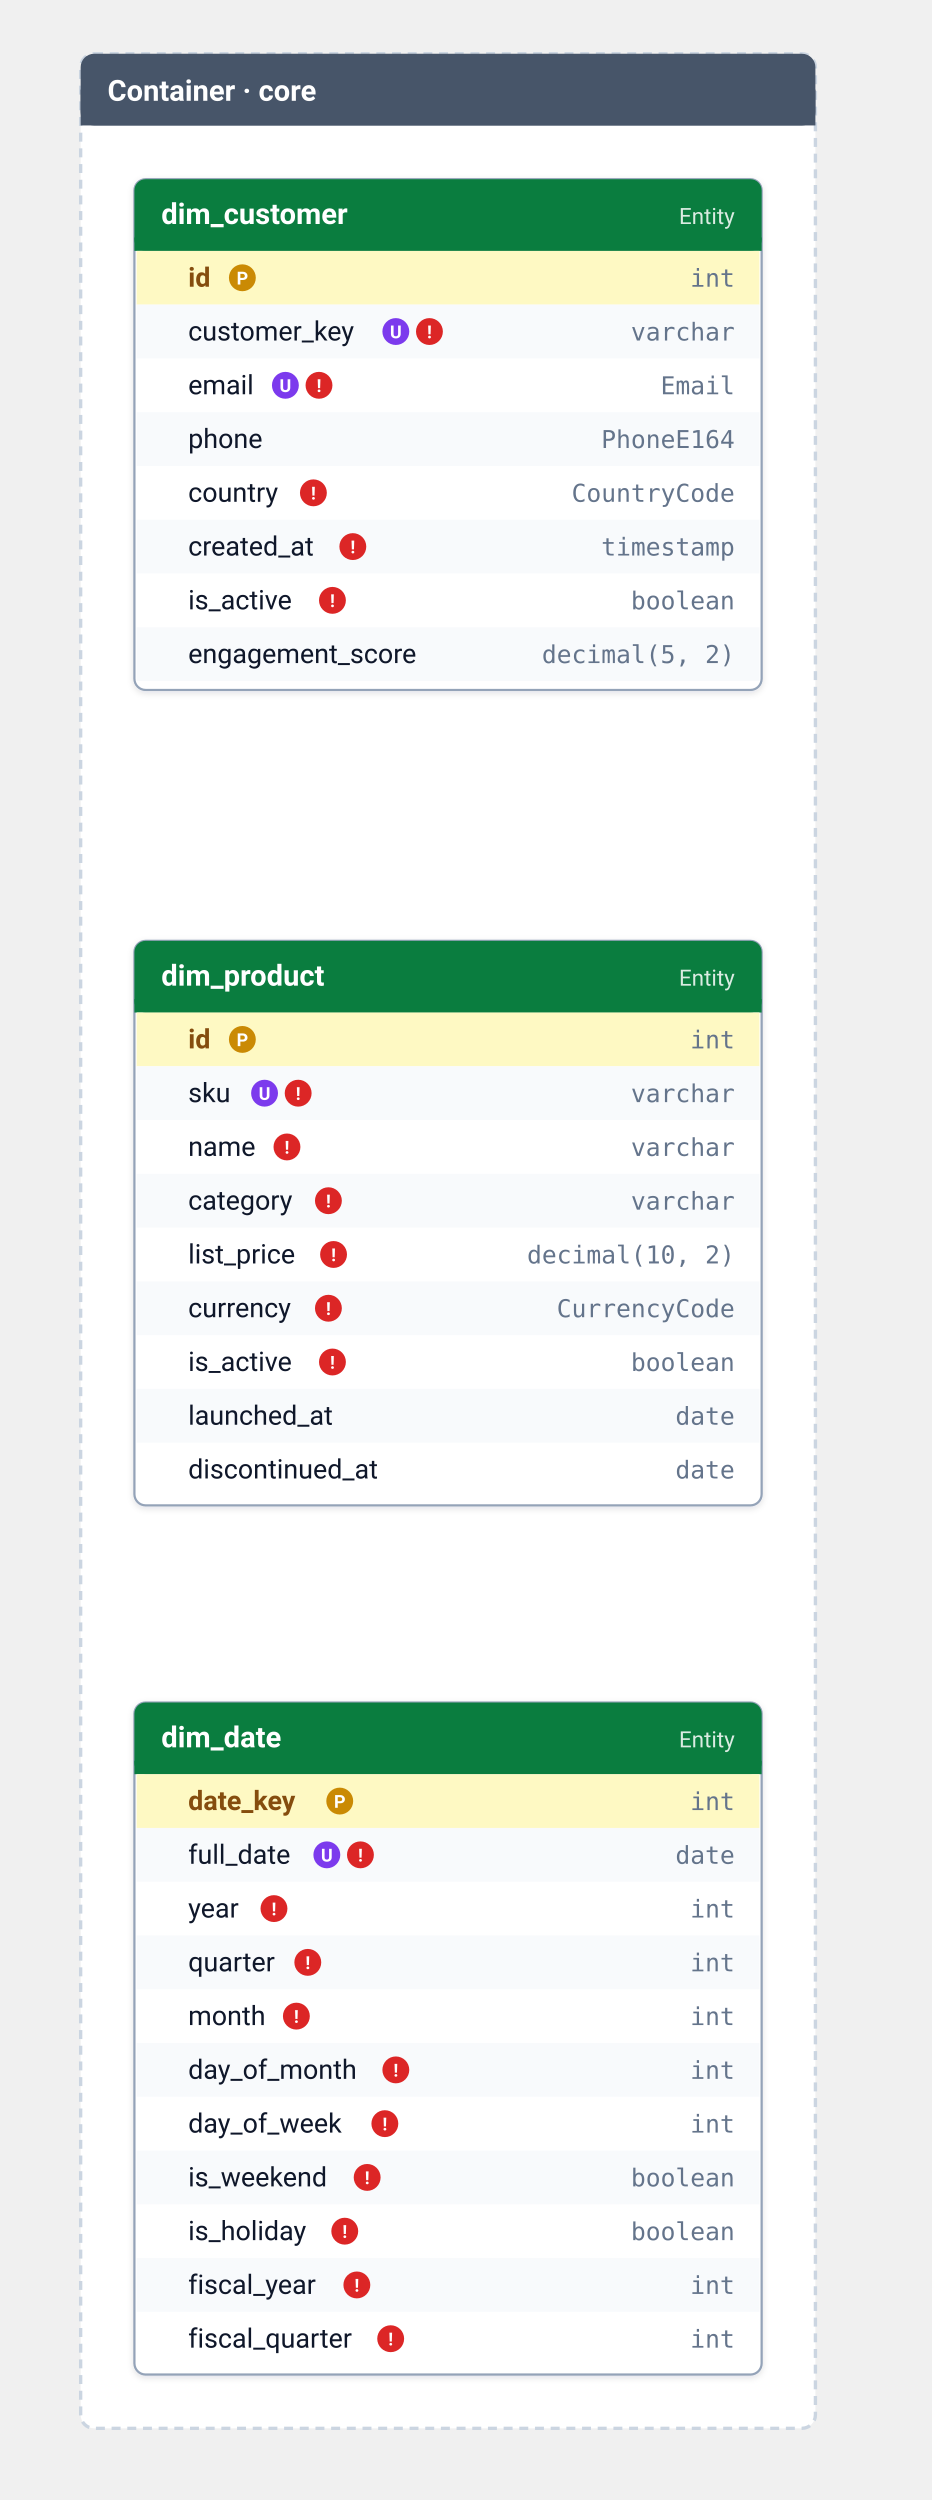
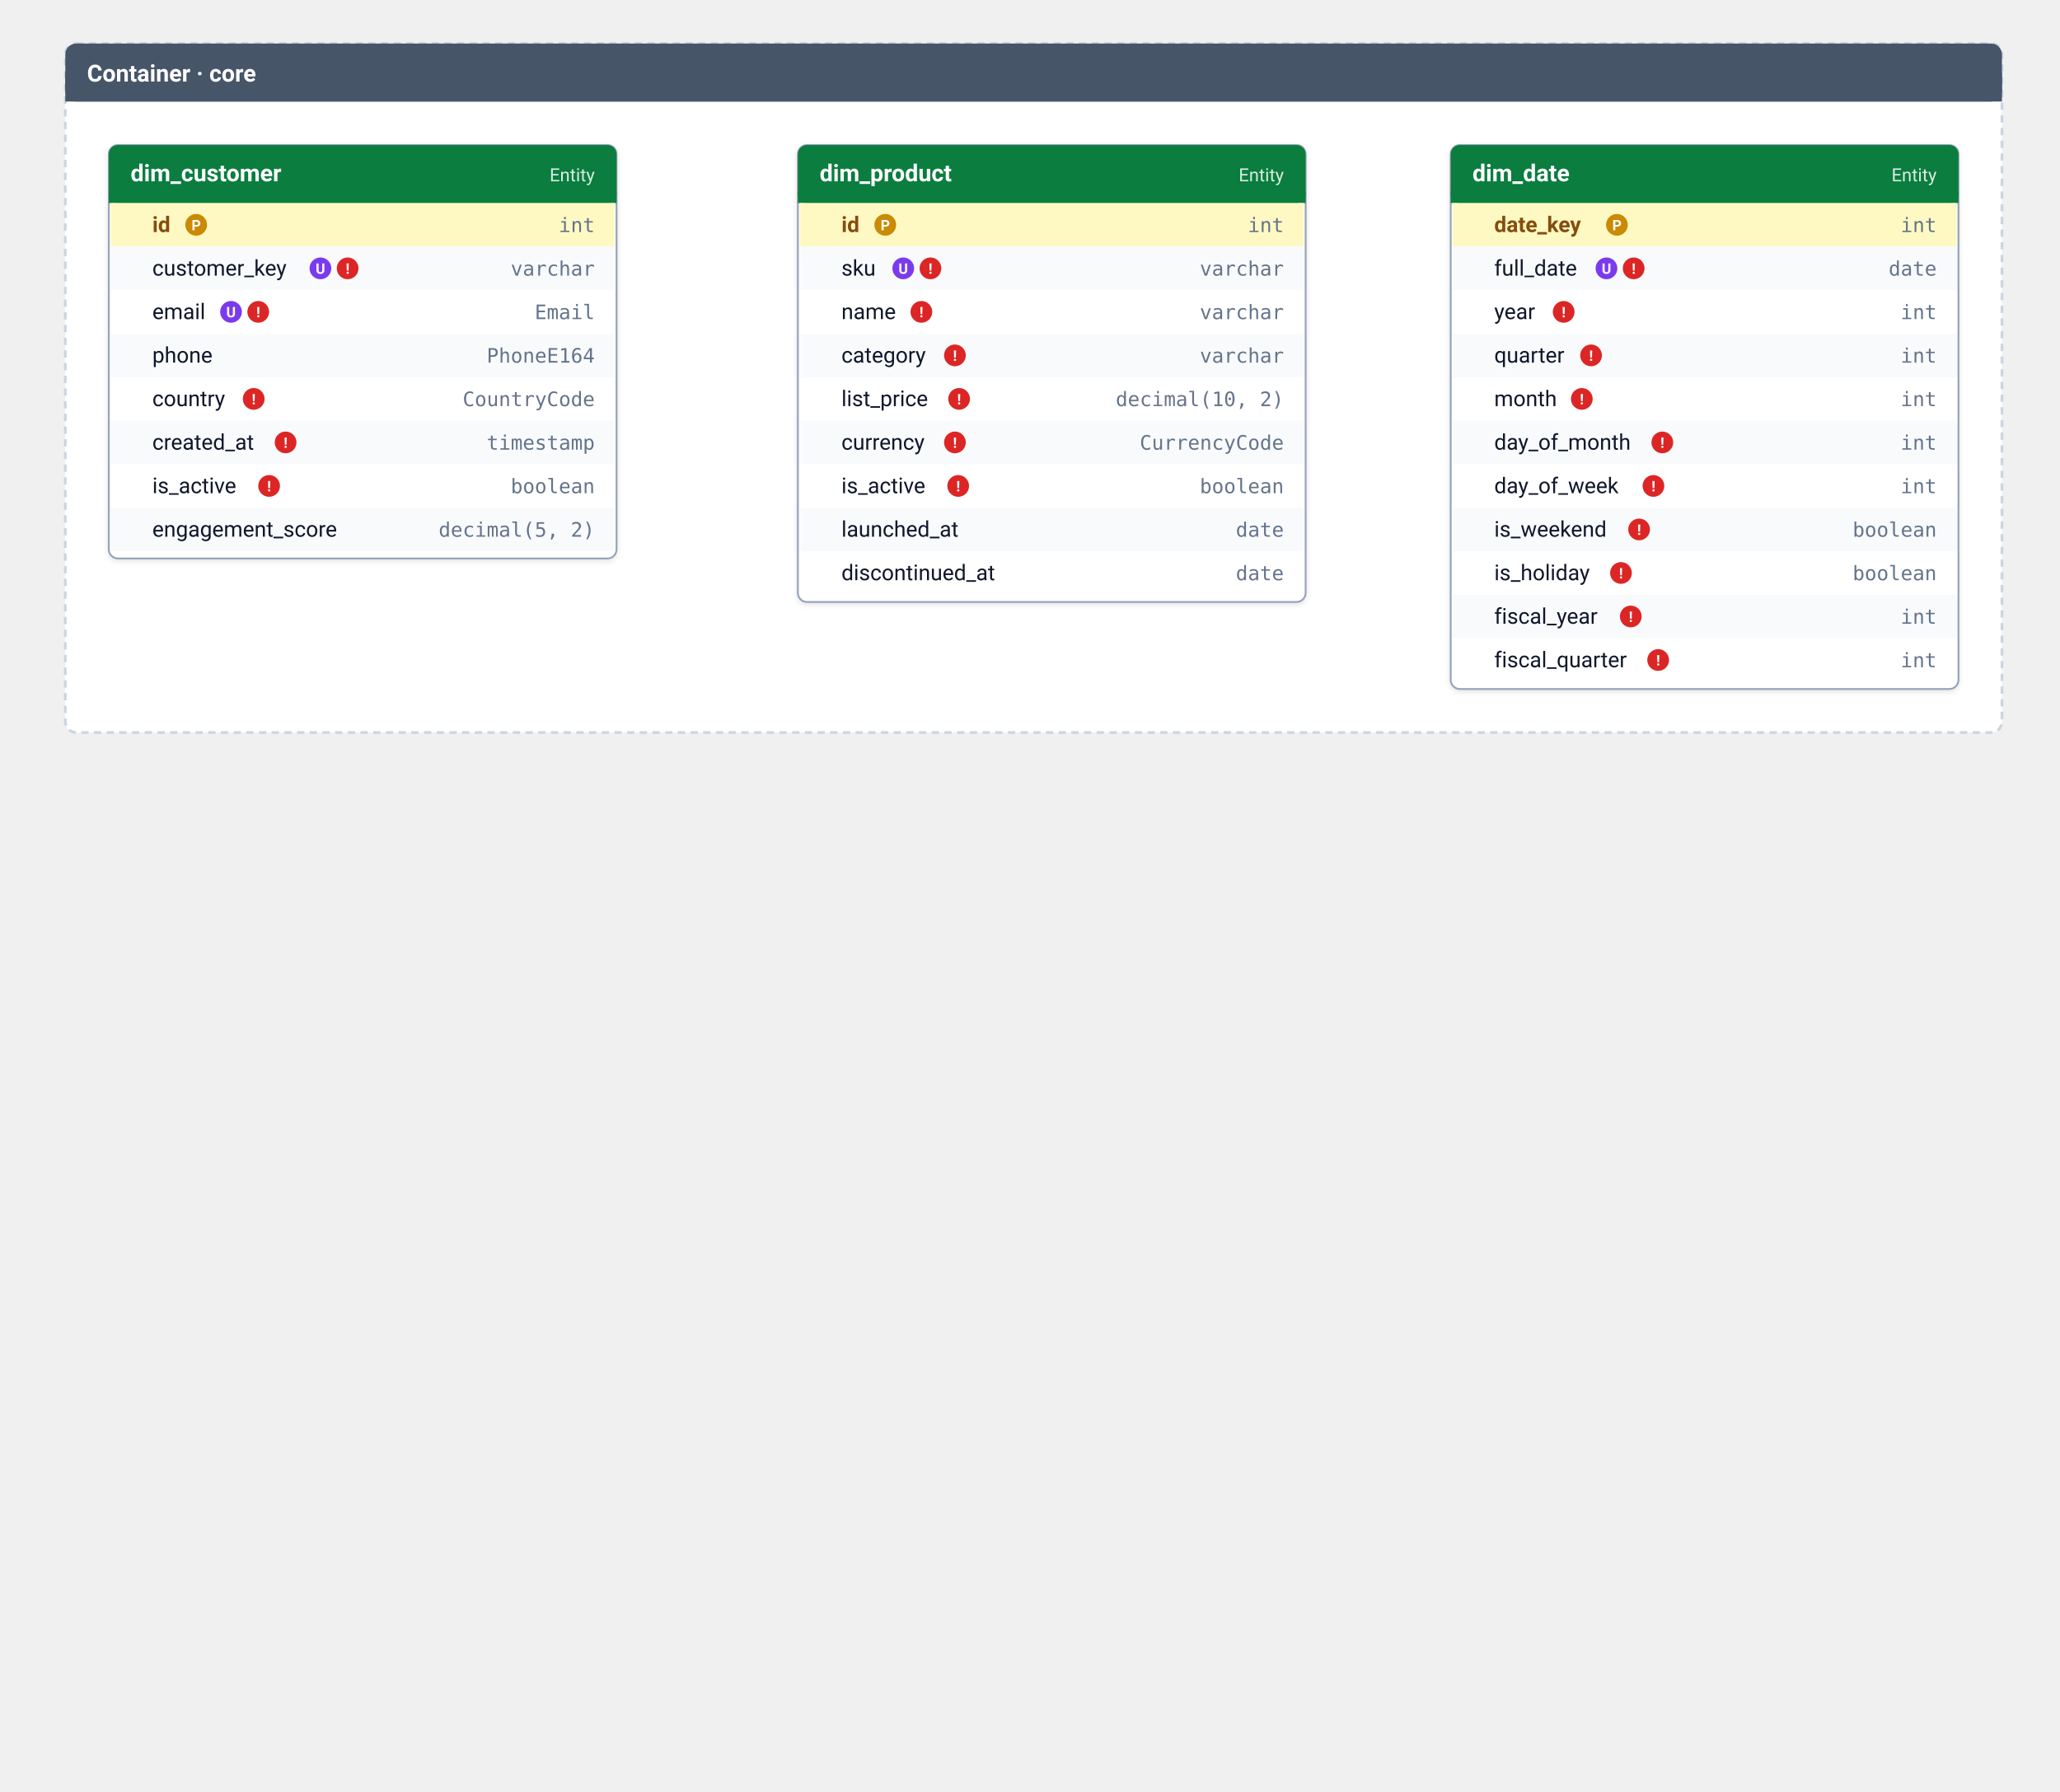
- <svg xmlns="http://www.w3.org/2000/svg" width="416" height="1116" viewBox="0 0 416 1116" font-family="system-ui, -apple-system, 'Segoe UI', Roboto, Helvetica, Arial, sans-serif">
+ <svg xmlns="http://www.w3.org/2000/svg" width="1136" height="988" viewBox="0 0 1136 988" font-family="system-ui, -apple-system, 'Segoe UI', Roboto, Helvetica, Arial, sans-serif">
  <defs>
    <filter id="entity-shadow" x="-5%" y="-5%" width="110%" height="115%">
      <feDropShadow dx="0" dy="1" stdDeviation="1.5" flood-color="#0f172a" flood-opacity="0.12" />
    </filter>
  </defs>
  <g>
-     <rect x="36" y="24" width="328" height="1060" rx="6" fill="white" stroke="#cbd5e1" stroke-width="1.5" stroke-dasharray="4 3" />
-     <rect x="36" y="24" width="328" height="32" fill="#475569" rx="6" />
-     <rect x="36" y="40" width="328" height="16" fill="#475569" />
+     <rect x="36" y="24" width="1068" height="380" rx="6" fill="white" stroke="#cbd5e1" stroke-width="1.5" stroke-dasharray="4 3" />
+     <rect x="36" y="24" width="1068" height="32" fill="#475569" rx="6" />
+     <rect x="36" y="40" width="1068" height="16" fill="#475569" />
    <text x="48" y="45" fill="white" font-size="13" font-weight="600">Container · core</text>
  </g>
  <g>
    <rect x="60" y="80" width="280" height="228" rx="5" fill="white" stroke="#94a3b8" stroke-width="1" filter="url(#entity-shadow)" />
    <rect x="60" y="80" width="280" height="32" fill="#0a7d3f" rx="5" />
    <rect x="60" y="106" width="280" height="6" fill="#0a7d3f" />
    <text x="72" y="100" fill="white" font-size="13" font-weight="600">dim_customer</text>
    <text x="328" y="100" fill="white" font-size="10" text-anchor="end" opacity="0.85">Entity</text>
    <rect x="61" y="112" width="278" height="24" fill="#fef9c3" />
    <text x="84" y="128" fill="#854d0e" font-size="12" font-weight="600">id</text>
    <text x="328" y="128" fill="#64748b" font-size="11" text-anchor="end" font-family="ui-monospace, SFMono-Regular, Menlo, monospace">int</text>
    <circle cx="108.19" cy="124" r="6" fill="#ca8a04" />
    <text x="108.19" y="127" fill="white" font-size="8" font-weight="700" text-anchor="middle">P</text>
    <rect x="61" y="136" width="278" height="24" fill="#f8fafc" />
    <text x="84" y="152" fill="#0f172a" font-size="12" font-weight="400">customer_key</text>
    <text x="328" y="152" fill="#64748b" font-size="11" text-anchor="end" font-family="ui-monospace, SFMono-Regular, Menlo, monospace">varchar</text>
    <circle cx="176.7" cy="148" r="6" fill="#7c3aed" />
    <text x="176.7" y="151" fill="white" font-size="8" font-weight="700" text-anchor="middle">U</text>
    <circle cx="191.7" cy="148" r="6" fill="#dc2626" />
    <text x="191.7" y="151" fill="white" font-size="8" font-weight="700" text-anchor="middle">!</text>
    <text x="84" y="176" fill="#0f172a" font-size="12" font-weight="400">email</text>
    <text x="328" y="176" fill="#64748b" font-size="11" text-anchor="end" font-family="ui-monospace, SFMono-Regular, Menlo, monospace">Email</text>
    <circle cx="127.4" cy="172" r="6" fill="#7c3aed" />
    <text x="127.4" y="175" fill="white" font-size="8" font-weight="700" text-anchor="middle">U</text>
    <circle cx="142.4" cy="172" r="6" fill="#dc2626" />
    <text x="142.4" y="175" fill="white" font-size="8" font-weight="700" text-anchor="middle">!</text>
    <rect x="61" y="184" width="278" height="24" fill="#f8fafc" />
    <text x="84" y="200" fill="#0f172a" font-size="12" font-weight="400">phone</text>
    <text x="328" y="200" fill="#64748b" font-size="11" text-anchor="end" font-family="ui-monospace, SFMono-Regular, Menlo, monospace">PhoneE164</text>
    <text x="84" y="224" fill="#0f172a" font-size="12" font-weight="400">country</text>
    <text x="328" y="224" fill="#64748b" font-size="11" text-anchor="end" font-family="ui-monospace, SFMono-Regular, Menlo, monospace">CountryCode</text>
    <circle cx="139.9" cy="220" r="6" fill="#dc2626" />
    <text x="139.9" y="223" fill="white" font-size="8" font-weight="700" text-anchor="middle">!</text>
    <rect x="61" y="232" width="278" height="24" fill="#f8fafc" />
    <text x="84" y="248" fill="#0f172a" font-size="12" font-weight="400">created_at</text>
    <text x="328" y="248" fill="#64748b" font-size="11" text-anchor="end" font-family="ui-monospace, SFMono-Regular, Menlo, monospace">timestamp</text>
    <circle cx="157.5" cy="244" r="6" fill="#dc2626" />
    <text x="157.5" y="247" fill="white" font-size="8" font-weight="700" text-anchor="middle">!</text>
    <text x="84" y="272" fill="#0f172a" font-size="12" font-weight="400">is_active</text>
    <text x="328" y="272" fill="#64748b" font-size="11" text-anchor="end" font-family="ui-monospace, SFMono-Regular, Menlo, monospace">boolean</text>
    <circle cx="148.4" cy="268" r="6" fill="#dc2626" />
    <text x="148.4" y="271" fill="white" font-size="8" font-weight="700" text-anchor="middle">!</text>
    <rect x="61" y="280" width="278" height="24" fill="#f8fafc" />
    <text x="84" y="296" fill="#0f172a" font-size="12" font-weight="400">engagement_score</text>
    <text x="328" y="296" fill="#64748b" font-size="11" text-anchor="end" font-family="ui-monospace, SFMono-Regular, Menlo, monospace">decimal(5, 2)</text>
  </g>
  <g>
-     <rect x="60" y="420" width="280" height="252" rx="5" fill="white" stroke="#94a3b8" stroke-width="1" filter="url(#entity-shadow)" />
-     <rect x="60" y="420" width="280" height="32" fill="#0a7d3f" rx="5" />
-     <rect x="60" y="446" width="280" height="6" fill="#0a7d3f" />
-     <text x="72" y="440" fill="white" font-size="13" font-weight="600">dim_product</text>
-     <text x="328" y="440" fill="white" font-size="10" text-anchor="end" opacity="0.85">Entity</text>
-     <rect x="61" y="452" width="278" height="24" fill="#fef9c3" />
-     <text x="84" y="468" fill="#854d0e" font-size="12" font-weight="600">id</text>
-     <text x="328" y="468" fill="#64748b" font-size="11" text-anchor="end" font-family="ui-monospace, SFMono-Regular, Menlo, monospace">int</text>
-     <circle cx="108.19" cy="464" r="6" fill="#ca8a04" />
-     <text x="108.19" y="467" fill="white" font-size="8" font-weight="700" text-anchor="middle">P</text>
-     <rect x="61" y="476" width="278" height="24" fill="#f8fafc" />
-     <text x="84" y="492" fill="#0f172a" font-size="12" font-weight="400">sku</text>
-     <text x="328" y="492" fill="#64748b" font-size="11" text-anchor="end" font-family="ui-monospace, SFMono-Regular, Menlo, monospace">varchar</text>
-     <circle cx="118.1" cy="488" r="6" fill="#7c3aed" />
-     <text x="118.1" y="491" fill="white" font-size="8" font-weight="700" text-anchor="middle">U</text>
-     <circle cx="133.1" cy="488" r="6" fill="#dc2626" />
-     <text x="133.1" y="491" fill="white" font-size="8" font-weight="700" text-anchor="middle">!</text>
-     <text x="84" y="516" fill="#0f172a" font-size="12" font-weight="400">name</text>
-     <text x="328" y="516" fill="#64748b" font-size="11" text-anchor="end" font-family="ui-monospace, SFMono-Regular, Menlo, monospace">varchar</text>
-     <circle cx="128.1" cy="512" r="6" fill="#dc2626" />
-     <text x="128.1" y="515" fill="white" font-size="8" font-weight="700" text-anchor="middle">!</text>
-     <rect x="61" y="524" width="278" height="24" fill="#f8fafc" />
-     <text x="84" y="540" fill="#0f172a" font-size="12" font-weight="400">category</text>
-     <text x="328" y="540" fill="#64748b" font-size="11" text-anchor="end" font-family="ui-monospace, SFMono-Regular, Menlo, monospace">varchar</text>
-     <circle cx="146.6" cy="536" r="6" fill="#dc2626" />
-     <text x="146.6" y="539" fill="white" font-size="8" font-weight="700" text-anchor="middle">!</text>
-     <text x="84" y="564" fill="#0f172a" font-size="12" font-weight="400">list_price</text>
-     <text x="328" y="564" fill="#64748b" font-size="11" text-anchor="end" font-family="ui-monospace, SFMono-Regular, Menlo, monospace">decimal(10, 2)</text>
-     <circle cx="148.9" cy="560" r="6" fill="#dc2626" />
-     <text x="148.9" y="563" fill="white" font-size="8" font-weight="700" text-anchor="middle">!</text>
-     <rect x="61" y="572" width="278" height="24" fill="#f8fafc" />
-     <text x="84" y="588" fill="#0f172a" font-size="12" font-weight="400">currency</text>
-     <text x="328" y="588" fill="#64748b" font-size="11" text-anchor="end" font-family="ui-monospace, SFMono-Regular, Menlo, monospace">CurrencyCode</text>
-     <circle cx="146.6" cy="584" r="6" fill="#dc2626" />
-     <text x="146.6" y="587" fill="white" font-size="8" font-weight="700" text-anchor="middle">!</text>
-     <text x="84" y="612" fill="#0f172a" font-size="12" font-weight="400">is_active</text>
-     <text x="328" y="612" fill="#64748b" font-size="11" text-anchor="end" font-family="ui-monospace, SFMono-Regular, Menlo, monospace">boolean</text>
-     <circle cx="148.4" cy="608" r="6" fill="#dc2626" />
-     <text x="148.4" y="611" fill="white" font-size="8" font-weight="700" text-anchor="middle">!</text>
-     <rect x="61" y="620" width="278" height="24" fill="#f8fafc" />
-     <text x="84" y="636" fill="#0f172a" font-size="12" font-weight="400">launched_at</text>
-     <text x="328" y="636" fill="#64748b" font-size="11" text-anchor="end" font-family="ui-monospace, SFMono-Regular, Menlo, monospace">date</text>
-     <text x="84" y="660" fill="#0f172a" font-size="12" font-weight="400">discontinued_at</text>
-     <text x="328" y="660" fill="#64748b" font-size="11" text-anchor="end" font-family="ui-monospace, SFMono-Regular, Menlo, monospace">date</text>
+     <rect x="440" y="80" width="280" height="252" rx="5" fill="white" stroke="#94a3b8" stroke-width="1" filter="url(#entity-shadow)" />
+     <rect x="440" y="80" width="280" height="32" fill="#0a7d3f" rx="5" />
+     <rect x="440" y="106" width="280" height="6" fill="#0a7d3f" />
+     <text x="452" y="100" fill="white" font-size="13" font-weight="600">dim_product</text>
+     <text x="708" y="100" fill="white" font-size="10" text-anchor="end" opacity="0.85">Entity</text>
+     <rect x="441" y="112" width="278" height="24" fill="#fef9c3" />
+     <text x="464" y="128" fill="#854d0e" font-size="12" font-weight="600">id</text>
+     <text x="708" y="128" fill="#64748b" font-size="11" text-anchor="end" font-family="ui-monospace, SFMono-Regular, Menlo, monospace">int</text>
+     <circle cx="488.19" cy="124" r="6" fill="#ca8a04" />
+     <text x="488.19" y="127" fill="white" font-size="8" font-weight="700" text-anchor="middle">P</text>
+     <rect x="441" y="136" width="278" height="24" fill="#f8fafc" />
+     <text x="464" y="152" fill="#0f172a" font-size="12" font-weight="400">sku</text>
+     <text x="708" y="152" fill="#64748b" font-size="11" text-anchor="end" font-family="ui-monospace, SFMono-Regular, Menlo, monospace">varchar</text>
+     <circle cx="498.1" cy="148" r="6" fill="#7c3aed" />
+     <text x="498.1" y="151" fill="white" font-size="8" font-weight="700" text-anchor="middle">U</text>
+     <circle cx="513.1" cy="148" r="6" fill="#dc2626" />
+     <text x="513.1" y="151" fill="white" font-size="8" font-weight="700" text-anchor="middle">!</text>
+     <text x="464" y="176" fill="#0f172a" font-size="12" font-weight="400">name</text>
+     <text x="708" y="176" fill="#64748b" font-size="11" text-anchor="end" font-family="ui-monospace, SFMono-Regular, Menlo, monospace">varchar</text>
+     <circle cx="508.1" cy="172" r="6" fill="#dc2626" />
+     <text x="508.1" y="175" fill="white" font-size="8" font-weight="700" text-anchor="middle">!</text>
+     <rect x="441" y="184" width="278" height="24" fill="#f8fafc" />
+     <text x="464" y="200" fill="#0f172a" font-size="12" font-weight="400">category</text>
+     <text x="708" y="200" fill="#64748b" font-size="11" text-anchor="end" font-family="ui-monospace, SFMono-Regular, Menlo, monospace">varchar</text>
+     <circle cx="526.6" cy="196" r="6" fill="#dc2626" />
+     <text x="526.6" y="199" fill="white" font-size="8" font-weight="700" text-anchor="middle">!</text>
+     <text x="464" y="224" fill="#0f172a" font-size="12" font-weight="400">list_price</text>
+     <text x="708" y="224" fill="#64748b" font-size="11" text-anchor="end" font-family="ui-monospace, SFMono-Regular, Menlo, monospace">decimal(10, 2)</text>
+     <circle cx="528.9" cy="220" r="6" fill="#dc2626" />
+     <text x="528.9" y="223" fill="white" font-size="8" font-weight="700" text-anchor="middle">!</text>
+     <rect x="441" y="232" width="278" height="24" fill="#f8fafc" />
+     <text x="464" y="248" fill="#0f172a" font-size="12" font-weight="400">currency</text>
+     <text x="708" y="248" fill="#64748b" font-size="11" text-anchor="end" font-family="ui-monospace, SFMono-Regular, Menlo, monospace">CurrencyCode</text>
+     <circle cx="526.6" cy="244" r="6" fill="#dc2626" />
+     <text x="526.6" y="247" fill="white" font-size="8" font-weight="700" text-anchor="middle">!</text>
+     <text x="464" y="272" fill="#0f172a" font-size="12" font-weight="400">is_active</text>
+     <text x="708" y="272" fill="#64748b" font-size="11" text-anchor="end" font-family="ui-monospace, SFMono-Regular, Menlo, monospace">boolean</text>
+     <circle cx="528.4" cy="268" r="6" fill="#dc2626" />
+     <text x="528.4" y="271" fill="white" font-size="8" font-weight="700" text-anchor="middle">!</text>
+     <rect x="441" y="280" width="278" height="24" fill="#f8fafc" />
+     <text x="464" y="296" fill="#0f172a" font-size="12" font-weight="400">launched_at</text>
+     <text x="708" y="296" fill="#64748b" font-size="11" text-anchor="end" font-family="ui-monospace, SFMono-Regular, Menlo, monospace">date</text>
+     <text x="464" y="320" fill="#0f172a" font-size="12" font-weight="400">discontinued_at</text>
+     <text x="708" y="320" fill="#64748b" font-size="11" text-anchor="end" font-family="ui-monospace, SFMono-Regular, Menlo, monospace">date</text>
  </g>
  <g>
-     <rect x="60" y="760" width="280" height="300" rx="5" fill="white" stroke="#94a3b8" stroke-width="1" filter="url(#entity-shadow)" />
-     <rect x="60" y="760" width="280" height="32" fill="#0a7d3f" rx="5" />
-     <rect x="60" y="786" width="280" height="6" fill="#0a7d3f" />
-     <text x="72" y="780" fill="white" font-size="13" font-weight="600">dim_date</text>
-     <text x="328" y="780" fill="white" font-size="10" text-anchor="end" opacity="0.85">Entity</text>
-     <rect x="61" y="792" width="278" height="24" fill="#fef9c3" />
-     <text x="84" y="808" fill="#854d0e" font-size="12" font-weight="600">date_key</text>
-     <text x="328" y="808" fill="#64748b" font-size="11" text-anchor="end" font-family="ui-monospace, SFMono-Regular, Menlo, monospace">int</text>
-     <circle cx="151.66" cy="804" r="6" fill="#ca8a04" />
-     <text x="151.66" y="807" fill="white" font-size="8" font-weight="700" text-anchor="middle">P</text>
-     <rect x="61" y="816" width="278" height="24" fill="#f8fafc" />
-     <text x="84" y="832" fill="#0f172a" font-size="12" font-weight="400">full_date</text>
-     <text x="328" y="832" fill="#64748b" font-size="11" text-anchor="end" font-family="ui-monospace, SFMono-Regular, Menlo, monospace">date</text>
-     <circle cx="145.9" cy="828" r="6" fill="#7c3aed" />
-     <text x="145.9" y="831" fill="white" font-size="8" font-weight="700" text-anchor="middle">U</text>
-     <circle cx="160.9" cy="828" r="6" fill="#dc2626" />
-     <text x="160.9" y="831" fill="white" font-size="8" font-weight="700" text-anchor="middle">!</text>
-     <text x="84" y="856" fill="#0f172a" font-size="12" font-weight="400">year</text>
-     <text x="328" y="856" fill="#64748b" font-size="11" text-anchor="end" font-family="ui-monospace, SFMono-Regular, Menlo, monospace">int</text>
-     <circle cx="122.3" cy="852" r="6" fill="#dc2626" />
-     <text x="122.3" y="855" fill="white" font-size="8" font-weight="700" text-anchor="middle">!</text>
-     <rect x="61" y="864" width="278" height="24" fill="#f8fafc" />
-     <text x="84" y="880" fill="#0f172a" font-size="12" font-weight="400">quarter</text>
-     <text x="328" y="880" fill="#64748b" font-size="11" text-anchor="end" font-family="ui-monospace, SFMono-Regular, Menlo, monospace">int</text>
-     <circle cx="137.4" cy="876" r="6" fill="#dc2626" />
-     <text x="137.4" y="879" fill="white" font-size="8" font-weight="700" text-anchor="middle">!</text>
-     <text x="84" y="904" fill="#0f172a" font-size="12" font-weight="400">month</text>
-     <text x="328" y="904" fill="#64748b" font-size="11" text-anchor="end" font-family="ui-monospace, SFMono-Regular, Menlo, monospace">int</text>
-     <circle cx="132.3" cy="900" r="6" fill="#dc2626" />
-     <text x="132.3" y="903" fill="white" font-size="8" font-weight="700" text-anchor="middle">!</text>
-     <rect x="61" y="912" width="278" height="24" fill="#f8fafc" />
-     <text x="84" y="928" fill="#0f172a" font-size="12" font-weight="400">day_of_month</text>
-     <text x="328" y="928" fill="#64748b" font-size="11" text-anchor="end" font-family="ui-monospace, SFMono-Regular, Menlo, monospace">int</text>
-     <circle cx="176.7" cy="924" r="6" fill="#dc2626" />
-     <text x="176.7" y="927" fill="white" font-size="8" font-weight="700" text-anchor="middle">!</text>
-     <text x="84" y="952" fill="#0f172a" font-size="12" font-weight="400">day_of_week</text>
-     <text x="328" y="952" fill="#64748b" font-size="11" text-anchor="end" font-family="ui-monospace, SFMono-Regular, Menlo, monospace">int</text>
-     <circle cx="171.8" cy="948" r="6" fill="#dc2626" />
-     <text x="171.8" y="951" fill="white" font-size="8" font-weight="700" text-anchor="middle">!</text>
-     <rect x="61" y="960" width="278" height="24" fill="#f8fafc" />
-     <text x="84" y="976" fill="#0f172a" font-size="12" font-weight="400">is_weekend</text>
-     <text x="328" y="976" fill="#64748b" font-size="11" text-anchor="end" font-family="ui-monospace, SFMono-Regular, Menlo, monospace">boolean</text>
-     <circle cx="163.9" cy="972" r="6" fill="#dc2626" />
-     <text x="163.9" y="975" fill="white" font-size="8" font-weight="700" text-anchor="middle">!</text>
-     <text x="84" y="1000" fill="#0f172a" font-size="12" font-weight="400">is_holiday</text>
-     <text x="328" y="1000" fill="#64748b" font-size="11" text-anchor="end" font-family="ui-monospace, SFMono-Regular, Menlo, monospace">boolean</text>
-     <circle cx="153.9" cy="996" r="6" fill="#dc2626" />
-     <text x="153.9" y="999" fill="white" font-size="8" font-weight="700" text-anchor="middle">!</text>
-     <rect x="61" y="1008" width="278" height="24" fill="#f8fafc" />
-     <text x="84" y="1024" fill="#0f172a" font-size="12" font-weight="400">fiscal_year</text>
-     <text x="328" y="1024" fill="#64748b" font-size="11" text-anchor="end" font-family="ui-monospace, SFMono-Regular, Menlo, monospace">int</text>
-     <circle cx="159.3" cy="1020" r="6" fill="#dc2626" />
-     <text x="159.3" y="1023" fill="white" font-size="8" font-weight="700" text-anchor="middle">!</text>
-     <text x="84" y="1048" fill="#0f172a" font-size="12" font-weight="400">fiscal_quarter</text>
-     <text x="328" y="1048" fill="#64748b" font-size="11" text-anchor="end" font-family="ui-monospace, SFMono-Regular, Menlo, monospace">int</text>
-     <circle cx="174.4" cy="1044" r="6" fill="#dc2626" />
-     <text x="174.4" y="1047" fill="white" font-size="8" font-weight="700" text-anchor="middle">!</text>
+     <rect x="800" y="80" width="280" height="300" rx="5" fill="white" stroke="#94a3b8" stroke-width="1" filter="url(#entity-shadow)" />
+     <rect x="800" y="80" width="280" height="32" fill="#0a7d3f" rx="5" />
+     <rect x="800" y="106" width="280" height="6" fill="#0a7d3f" />
+     <text x="812" y="100" fill="white" font-size="13" font-weight="600">dim_date</text>
+     <text x="1068" y="100" fill="white" font-size="10" text-anchor="end" opacity="0.85">Entity</text>
+     <rect x="801" y="112" width="278" height="24" fill="#fef9c3" />
+     <text x="824" y="128" fill="#854d0e" font-size="12" font-weight="600">date_key</text>
+     <text x="1068" y="128" fill="#64748b" font-size="11" text-anchor="end" font-family="ui-monospace, SFMono-Regular, Menlo, monospace">int</text>
+     <circle cx="891.66" cy="124" r="6" fill="#ca8a04" />
+     <text x="891.66" y="127" fill="white" font-size="8" font-weight="700" text-anchor="middle">P</text>
+     <rect x="801" y="136" width="278" height="24" fill="#f8fafc" />
+     <text x="824" y="152" fill="#0f172a" font-size="12" font-weight="400">full_date</text>
+     <text x="1068" y="152" fill="#64748b" font-size="11" text-anchor="end" font-family="ui-monospace, SFMono-Regular, Menlo, monospace">date</text>
+     <circle cx="885.9" cy="148" r="6" fill="#7c3aed" />
+     <text x="885.9" y="151" fill="white" font-size="8" font-weight="700" text-anchor="middle">U</text>
+     <circle cx="900.9" cy="148" r="6" fill="#dc2626" />
+     <text x="900.9" y="151" fill="white" font-size="8" font-weight="700" text-anchor="middle">!</text>
+     <text x="824" y="176" fill="#0f172a" font-size="12" font-weight="400">year</text>
+     <text x="1068" y="176" fill="#64748b" font-size="11" text-anchor="end" font-family="ui-monospace, SFMono-Regular, Menlo, monospace">int</text>
+     <circle cx="862.3" cy="172" r="6" fill="#dc2626" />
+     <text x="862.3" y="175" fill="white" font-size="8" font-weight="700" text-anchor="middle">!</text>
+     <rect x="801" y="184" width="278" height="24" fill="#f8fafc" />
+     <text x="824" y="200" fill="#0f172a" font-size="12" font-weight="400">quarter</text>
+     <text x="1068" y="200" fill="#64748b" font-size="11" text-anchor="end" font-family="ui-monospace, SFMono-Regular, Menlo, monospace">int</text>
+     <circle cx="877.4" cy="196" r="6" fill="#dc2626" />
+     <text x="877.4" y="199" fill="white" font-size="8" font-weight="700" text-anchor="middle">!</text>
+     <text x="824" y="224" fill="#0f172a" font-size="12" font-weight="400">month</text>
+     <text x="1068" y="224" fill="#64748b" font-size="11" text-anchor="end" font-family="ui-monospace, SFMono-Regular, Menlo, monospace">int</text>
+     <circle cx="872.3" cy="220" r="6" fill="#dc2626" />
+     <text x="872.3" y="223" fill="white" font-size="8" font-weight="700" text-anchor="middle">!</text>
+     <rect x="801" y="232" width="278" height="24" fill="#f8fafc" />
+     <text x="824" y="248" fill="#0f172a" font-size="12" font-weight="400">day_of_month</text>
+     <text x="1068" y="248" fill="#64748b" font-size="11" text-anchor="end" font-family="ui-monospace, SFMono-Regular, Menlo, monospace">int</text>
+     <circle cx="916.7" cy="244" r="6" fill="#dc2626" />
+     <text x="916.7" y="247" fill="white" font-size="8" font-weight="700" text-anchor="middle">!</text>
+     <text x="824" y="272" fill="#0f172a" font-size="12" font-weight="400">day_of_week</text>
+     <text x="1068" y="272" fill="#64748b" font-size="11" text-anchor="end" font-family="ui-monospace, SFMono-Regular, Menlo, monospace">int</text>
+     <circle cx="911.8" cy="268" r="6" fill="#dc2626" />
+     <text x="911.8" y="271" fill="white" font-size="8" font-weight="700" text-anchor="middle">!</text>
+     <rect x="801" y="280" width="278" height="24" fill="#f8fafc" />
+     <text x="824" y="296" fill="#0f172a" font-size="12" font-weight="400">is_weekend</text>
+     <text x="1068" y="296" fill="#64748b" font-size="11" text-anchor="end" font-family="ui-monospace, SFMono-Regular, Menlo, monospace">boolean</text>
+     <circle cx="903.9" cy="292" r="6" fill="#dc2626" />
+     <text x="903.9" y="295" fill="white" font-size="8" font-weight="700" text-anchor="middle">!</text>
+     <text x="824" y="320" fill="#0f172a" font-size="12" font-weight="400">is_holiday</text>
+     <text x="1068" y="320" fill="#64748b" font-size="11" text-anchor="end" font-family="ui-monospace, SFMono-Regular, Menlo, monospace">boolean</text>
+     <circle cx="893.9" cy="316" r="6" fill="#dc2626" />
+     <text x="893.9" y="319" fill="white" font-size="8" font-weight="700" text-anchor="middle">!</text>
+     <rect x="801" y="328" width="278" height="24" fill="#f8fafc" />
+     <text x="824" y="344" fill="#0f172a" font-size="12" font-weight="400">fiscal_year</text>
+     <text x="1068" y="344" fill="#64748b" font-size="11" text-anchor="end" font-family="ui-monospace, SFMono-Regular, Menlo, monospace">int</text>
+     <circle cx="899.3" cy="340" r="6" fill="#dc2626" />
+     <text x="899.3" y="343" fill="white" font-size="8" font-weight="700" text-anchor="middle">!</text>
+     <text x="824" y="368" fill="#0f172a" font-size="12" font-weight="400">fiscal_quarter</text>
+     <text x="1068" y="368" fill="#64748b" font-size="11" text-anchor="end" font-family="ui-monospace, SFMono-Regular, Menlo, monospace">int</text>
+     <circle cx="914.4" cy="364" r="6" fill="#dc2626" />
+     <text x="914.4" y="367" fill="white" font-size="8" font-weight="700" text-anchor="middle">!</text>
  </g>
</svg>
